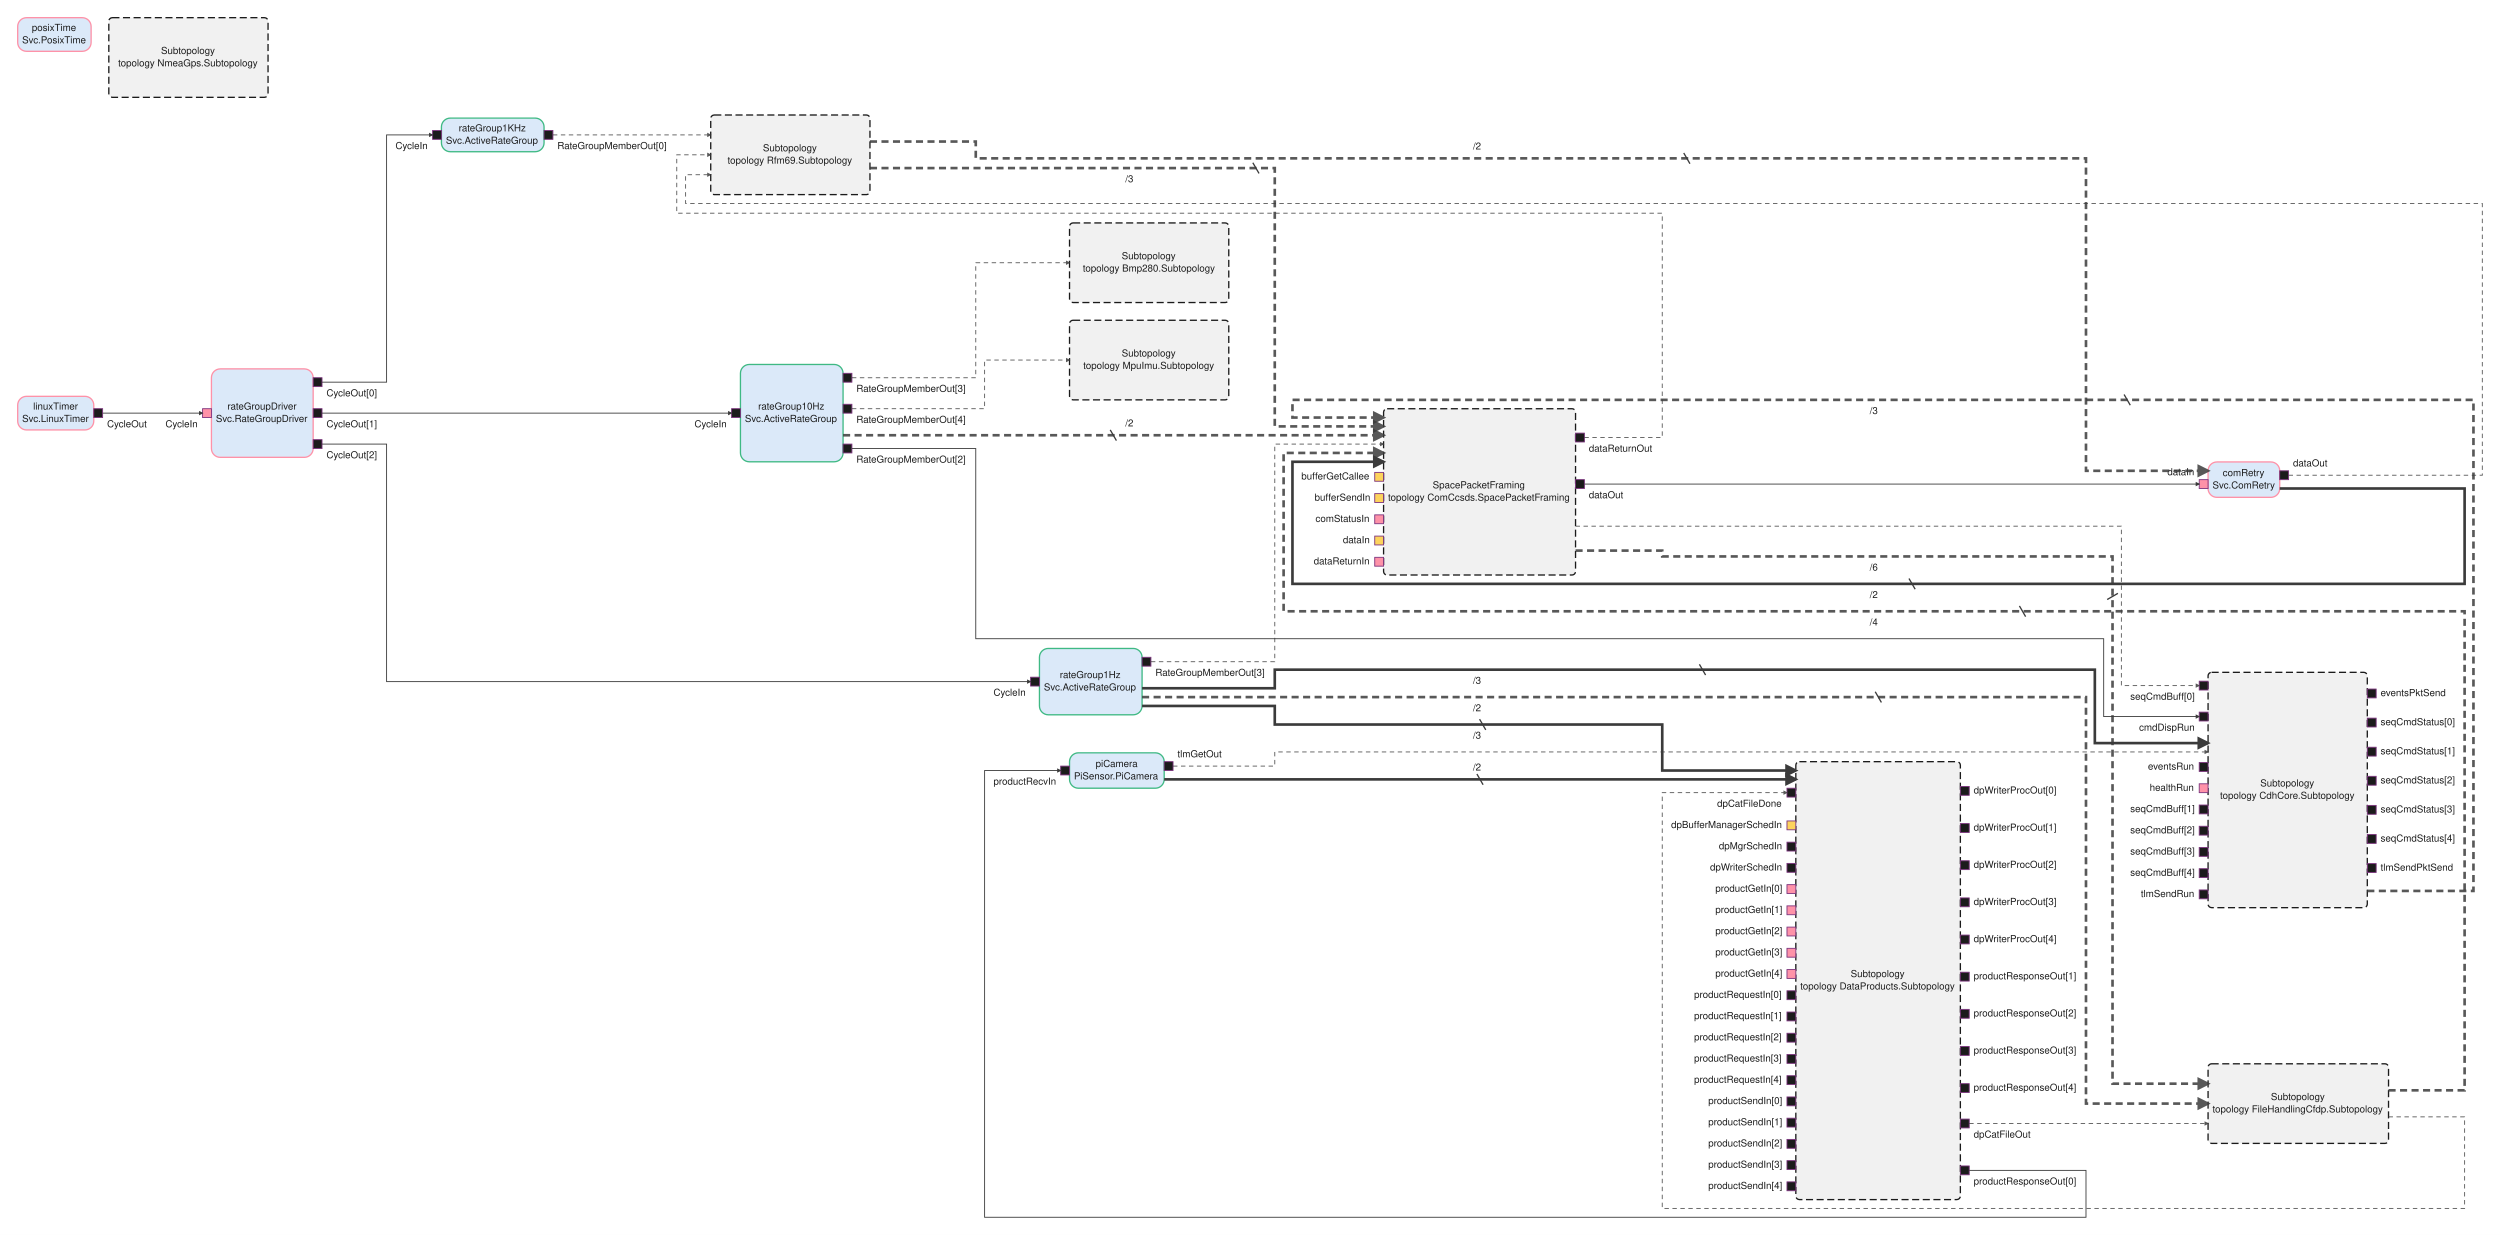
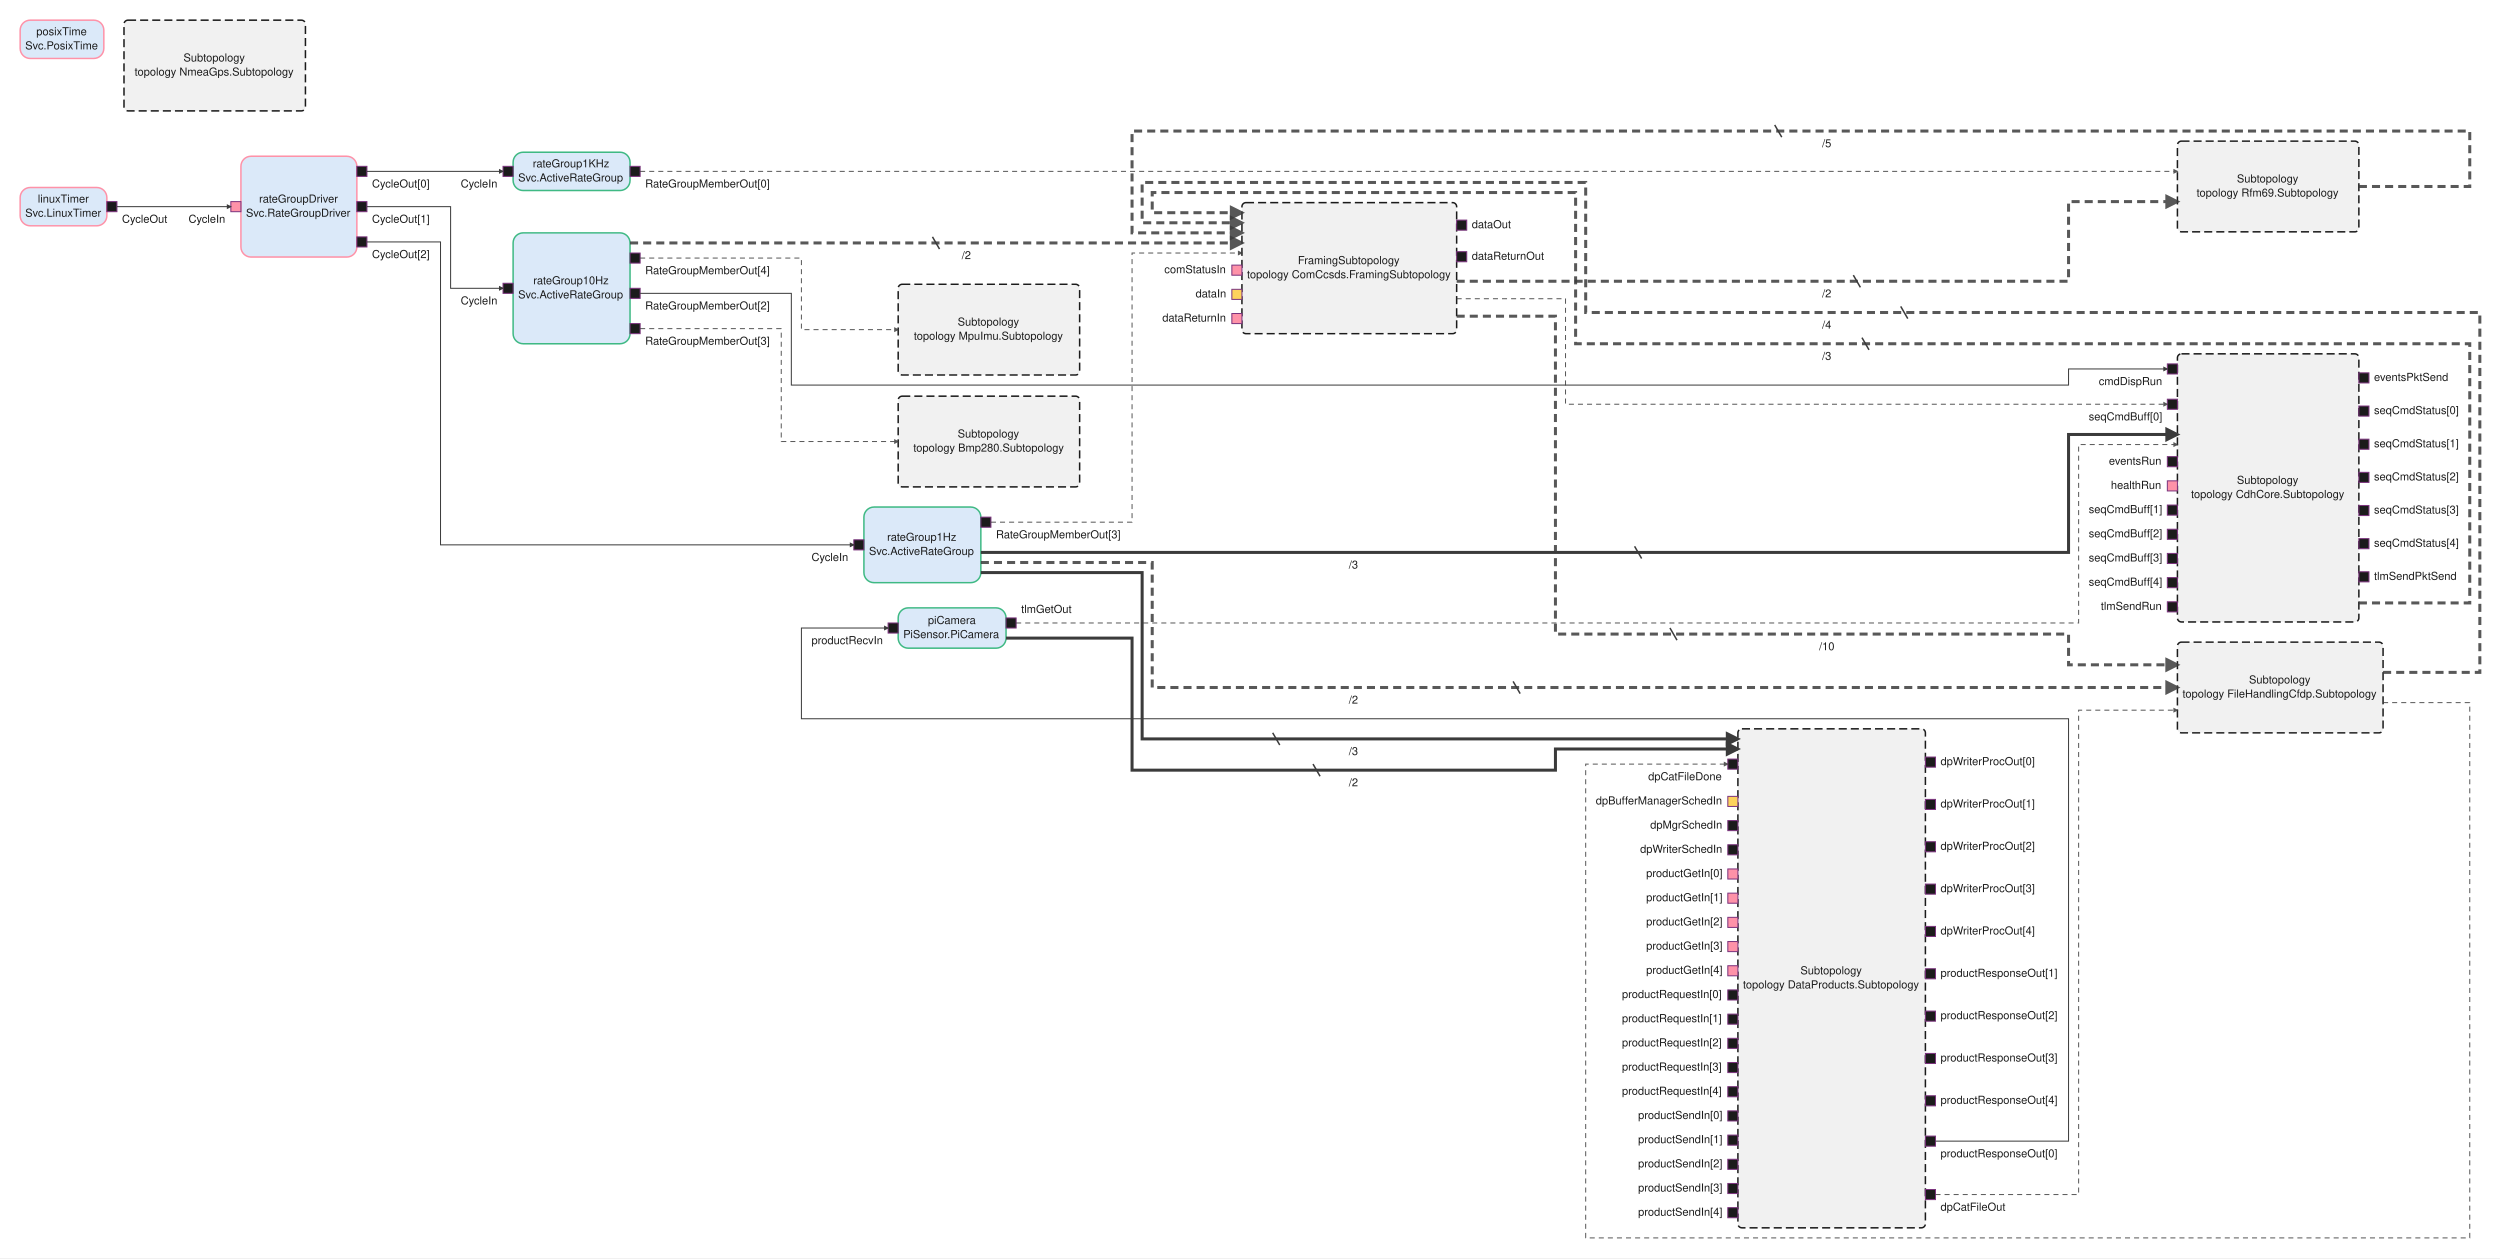
- <svg xmlns="http://www.w3.org/2000/svg" width="2826" height="1396" viewBox="-8 -8 2826 1396">
+ <svg xmlns="http://www.w3.org/2000/svg" width="2480" height="1248" viewBox="-8 -8 2480 1248">
  <style>
    text { font-family: Helvetica, Arial, sans-serif; font-size: 11px; font-weight: normal; }
    .sprotty-node { fill: #dbe9f9; stroke: #1b1b1b; stroke-width: 1.5; }
    .sprotty-label { fill: #1b1b1b; stroke: none; }
    .node-label { fill: #1b1b1b; }
    .sprotty-port { fill: #1b1b1b; stroke: #7b337d; stroke-width: 1; }
    .sprotty-edge { fill: none; stroke: #3b3b3b; }
    .sprotty-edge-arrow { fill: #3b3b3b; stroke-width: 0; }
    .component-active { stroke: #3FB984; }
    .component-passive { stroke: #fe92a8; }
    .topology-node { fill: #f1f1f1; stroke: #1b1b1b; stroke-dasharray: 8 4; }
    .boundary-port { stroke: #1b1b1b; stroke-width: 1; }
    .boundary-input { fill: #9cc8ff; }
    .boundary-output { fill: #f5c58a; }
    .sprotty-edge path.edge-implicit { stroke-dasharray: 5 4; opacity: 0.85; }
    .sprotty-edge path.edge-bus { stroke-width: 3px; }
    .sprotty-edge path.edge-bus.edge-implicit { stroke-dasharray: 8 5; }
    .sprotty-edge .edge-bus-slash { stroke-width: 1.5px; }
    .port-sync { fill: #fe92a8; }
    .port-guarded { fill: #FDD35C; }
    </style>
  <defs>
    <marker id="arrow" viewBox="0 0 10 10" refX="8" refY="5" markerWidth="5" markerHeight="5" orient="auto-start-reverse" class="sprotty-edge-arrow">
      <path d="M 0 0 L 10 5 L 0 10 z" />
    </marker>
  </defs>
-   <rect x="-8" y="-8" width="2826" height="1396" fill="#ffffff" />
-   <g id="PiSensor.comRetry" transform="translate(2488,514.20)">
-     <rect class="sprotty-node task component-passive" width="81" height="40" rx="10" />
-     <text class="sprotty-label node-label" x="16.50" y="16">comRetry</text>
-     <text class="sprotty-label node-label" x="5" y="30">Svc.ComRetry</text>
-     <g id="PiSensor.comRetry.dataIn.0" transform="translate(-10,20)">
-       <rect class="sprotty-port port-sync" width="10" height="10" />
-       <text class="sprotty-label" x="-36" y="-5">dataIn</text>
-     </g>
-     <g id="PiSensor.comRetry.dataOut.0" transform="translate(81,10)">
-       <rect class="sprotty-port" width="10" height="10" />
-       <text class="sprotty-label" x="15" y="-5">dataOut</text>
-     </g>
-   </g>
-   <g id="PiSensor.linuxTimer" transform="translate(12,440)">
+   <rect x="-8" y="-8" width="2480" height="1248" fill="#ffffff" />
+   <g id="PiSensor.linuxTimer" transform="translate(12,178)">
    <rect class="sprotty-node task component-passive" width="86" height="38" rx="10" />
    <text class="sprotty-label node-label" x="17.50" y="15">linuxTimer</text>
    <text class="sprotty-label node-label" x="5" y="29">Svc.LinuxTimer</text>
    <g id="PiSensor.linuxTimer.CycleOut.0" transform="translate(86,14)">
      <rect class="sprotty-port" width="10" height="10" />
      <text class="sprotty-label" x="15" y="21">CycleOut</text>
    </g>
  </g>
-   <g id="PiSensor.piCamera" transform="translate(1201,843)">
+   <g id="PiSensor.piCamera" transform="translate(883,595)">
    <rect class="sprotty-node task component-active" width="107" height="40" rx="10" />
    <text class="sprotty-label node-label" x="29.50" y="16">piCamera</text>
    <text class="sprotty-label node-label" x="5" y="30">PiSensor.PiCamera</text>
    <g id="PiSensor.piCamera.productRecvIn.0" transform="translate(-10,15)">
      <rect class="sprotty-port" width="10" height="10" />
      <text class="sprotty-label" x="-76" y="21">productRecvIn</text>
    </g>
    <g id="PiSensor.piCamera.tlmGetOut.0" transform="translate(107,10)">
      <rect class="sprotty-port" width="10" height="10" />
      <text class="sprotty-label" x="15" y="-5">tlmGetOut</text>
    </g>
  </g>
  <g id="PiSensor.posixTime" transform="translate(12,12)">
    <rect class="sprotty-node task component-passive" width="83" height="38" rx="10" />
    <text class="sprotty-label node-label" x="16" y="15">posixTime</text>
    <text class="sprotty-label node-label" x="5" y="29">Svc.PosixTime</text>
  </g>
-   <g id="PiSensor.rateGroup10Hz" transform="translate(829,404)">
+   <g id="PiSensor.rateGroup10Hz" transform="translate(501,223)">
    <rect class="sprotty-node task component-active" width="116" height="110" rx="10" />
    <text class="sprotty-label node-label" x="20" y="51">rateGroup10Hz</text>
    <text class="sprotty-label node-label" x="5" y="65">Svc.ActiveRateGroup</text>
    <g id="PiSensor.rateGroup10Hz.CycleIn.0" transform="translate(-10,50)">
      <rect class="sprotty-port port-async" width="10" height="10" />
      <text class="sprotty-label" x="-42" y="21">CycleIn</text>
    </g>
-     <g id="PiSensor.rateGroup10Hz.RateGroupMemberOut.2" transform="translate(116,90)">
+     <g id="PiSensor.rateGroup10Hz.RateGroupMemberOut.2" transform="translate(116,55)">
      <rect class="sprotty-port" width="10" height="10" />
      <text class="sprotty-label" x="15" y="21">RateGroupMemberOut[2]</text>
    </g>
-     <g id="PiSensor.rateGroup10Hz.RateGroupMemberOut.3" transform="translate(116,10)">
+     <g id="PiSensor.rateGroup10Hz.RateGroupMemberOut.3" transform="translate(116,90)">
      <rect class="sprotty-port" width="10" height="10" />
      <text class="sprotty-label" x="15" y="21">RateGroupMemberOut[3]</text>
    </g>
-     <g id="PiSensor.rateGroup10Hz.RateGroupMemberOut.4" transform="translate(116,45)">
+     <g id="PiSensor.rateGroup10Hz.RateGroupMemberOut.4" transform="translate(116,20)">
      <rect class="sprotty-port" width="10" height="10" />
      <text class="sprotty-label" x="15" y="21">RateGroupMemberOut[4]</text>
    </g>
  </g>
-   <g id="PiSensor.rateGroup1Hz" transform="translate(1167,725)">
+   <g id="PiSensor.rateGroup1Hz" transform="translate(849,495)">
    <rect class="sprotty-node task component-active" width="116" height="75" rx="10" />
    <text class="sprotty-label node-label" x="23" y="33.50">rateGroup1Hz</text>
    <text class="sprotty-label node-label" x="5" y="47.50">Svc.ActiveRateGroup</text>
    <g id="PiSensor.rateGroup1Hz.CycleIn.0" transform="translate(-10,32.50)">
      <rect class="sprotty-port port-async" width="10" height="10" />
      <text class="sprotty-label" x="-42" y="21">CycleIn</text>
    </g>
    <g id="PiSensor.rateGroup1Hz.RateGroupMemberOut.3" transform="translate(116,10)">
      <rect class="sprotty-port" width="10" height="10" />
      <text class="sprotty-label" x="15" y="21">RateGroupMemberOut[3]</text>
    </g>
  </g>
-   <g id="PiSensor.rateGroup1KHz" transform="translate(491,125.50)">
+   <g id="PiSensor.rateGroup1KHz" transform="translate(501,143)">
    <rect class="sprotty-node task component-active" width="116" height="38" rx="10" />
    <text class="sprotty-label node-label" x="19.50" y="15">rateGroup1KHz</text>
    <text class="sprotty-label node-label" x="5" y="29">Svc.ActiveRateGroup</text>
    <g id="PiSensor.rateGroup1KHz.CycleIn.0" transform="translate(-10,14)">
      <rect class="sprotty-port port-async" width="10" height="10" />
      <text class="sprotty-label" x="-42" y="21">CycleIn</text>
    </g>
    <g id="PiSensor.rateGroup1KHz.RateGroupMemberOut.0" transform="translate(116,14)">
      <rect class="sprotty-port" width="10" height="10" />
      <text class="sprotty-label" x="15" y="21">RateGroupMemberOut[0]</text>
    </g>
  </g>
-   <g id="PiSensor.rateGroupDriver" transform="translate(231,409)">
+   <g id="PiSensor.rateGroupDriver" transform="translate(231,147)">
    <rect class="sprotty-node task component-passive" width="115" height="100" rx="10" />
    <text class="sprotty-label node-label" x="18" y="46">rateGroupDriver</text>
    <text class="sprotty-label node-label" x="5" y="60">Svc.RateGroupDriver</text>
    <g id="PiSensor.rateGroupDriver.CycleIn.0" transform="translate(-10,45)">
      <rect class="sprotty-port port-sync" width="10" height="10" />
      <text class="sprotty-label" x="-42" y="21">CycleIn</text>
    </g>
    <g id="PiSensor.rateGroupDriver.CycleOut.0" transform="translate(115,10)">
      <rect class="sprotty-port" width="10" height="10" />
      <text class="sprotty-label" x="15" y="21">CycleOut[0]</text>
    </g>
    <g id="PiSensor.rateGroupDriver.CycleOut.1" transform="translate(115,45)">
      <rect class="sprotty-port" width="10" height="10" />
      <text class="sprotty-label" x="15" y="21">CycleOut[1]</text>
    </g>
    <g id="PiSensor.rateGroupDriver.CycleOut.2" transform="translate(115,80)">
      <rect class="sprotty-port" width="10" height="10" />
      <text class="sprotty-label" x="15" y="21">CycleOut[2]</text>
    </g>
  </g>
-   <g id="Bmp280.Subtopology" transform="translate(1201,244)" data-topology="Bmp280.Subtopology">
+   <g id="Bmp280.Subtopology" transform="translate(883,385)" data-topology="Bmp280.Subtopology">
    <rect class="sprotty-node topology-node" width="180" height="90" rx="4" />
    <text class="sprotty-label node-label" x="59" y="41">Subtopology</text>
    <text class="sprotty-label node-label" x="15" y="55">topology Bmp280.Subtopology</text>
  </g>
-   <g id="CdhCore.Subtopology" transform="translate(2488,752)" data-topology="CdhCore.Subtopology">
+   <g id="CdhCore.Subtopology" transform="translate(2152,343)" data-topology="CdhCore.Subtopology">
    <rect class="sprotty-node topology-node" width="180" height="266" rx="4" />
    <text class="sprotty-label node-label" x="59" y="129">Subtopology</text>
    <text class="sprotty-label node-label" x="13.50" y="143">topology CdhCore.Subtopology</text>
-     <g id="CdhCore.Subtopology.cmdDispRun.0" transform="translate(-10,45)">
+     <g id="CdhCore.Subtopology.cmdDispRun.0" transform="translate(-10,10)">
      <rect class="sprotty-port port-async" width="10" height="10" />
      <text class="sprotty-label" x="-68" y="21">cmdDispRun</text>
    </g>
    <g id="CdhCore.Subtopology.eventsPktSend.0" transform="translate(180,18.89)">
      <rect class="sprotty-port" width="10" height="10" />
      <text class="sprotty-label" x="15" y="8">eventsPktSend</text>
    </g>
    <g id="CdhCore.Subtopology.eventsRun.0" transform="translate(-10,102)">
      <rect class="sprotty-port port-async" width="10" height="10" />
      <text class="sprotty-label" x="-58" y="8">eventsRun</text>
    </g>
    <g id="CdhCore.Subtopology.healthRun.0" transform="translate(-10,126)">
      <rect class="sprotty-port port-sync" width="10" height="10" />
      <text class="sprotty-label" x="-56" y="8">healthRun</text>
    </g>
-     <g id="CdhCore.Subtopology.seqCmdBuff.0" transform="translate(-10,10)">
+     <g id="CdhCore.Subtopology.seqCmdBuff.0" transform="translate(-10,45)">
      <rect class="sprotty-port port-async" width="10" height="10" />
      <text class="sprotty-label" x="-78" y="21">seqCmdBuff[0]</text>
    </g>
    <g id="CdhCore.Subtopology.seqCmdBuff.1" transform="translate(-10,150)">
      <rect class="sprotty-port port-async" width="10" height="10" />
      <text class="sprotty-label" x="-78" y="8">seqCmdBuff[1]</text>
    </g>
    <g id="CdhCore.Subtopology.seqCmdBuff.2" transform="translate(-10,174)">
      <rect class="sprotty-port port-async" width="10" height="10" />
      <text class="sprotty-label" x="-78" y="8">seqCmdBuff[2]</text>
    </g>
    <g id="CdhCore.Subtopology.seqCmdBuff.3" transform="translate(-10,198)">
      <rect class="sprotty-port port-async" width="10" height="10" />
      <text class="sprotty-label" x="-78" y="8">seqCmdBuff[3]</text>
    </g>
    <g id="CdhCore.Subtopology.seqCmdBuff.4" transform="translate(-10,222)">
      <rect class="sprotty-port port-async" width="10" height="10" />
      <text class="sprotty-label" x="-78" y="8">seqCmdBuff[4]</text>
    </g>
    <g id="CdhCore.Subtopology.seqCmdStatus.0" transform="translate(180,51.78)">
      <rect class="sprotty-port" width="10" height="10" />
      <text class="sprotty-label" x="15" y="8">seqCmdStatus[0]</text>
    </g>
    <g id="CdhCore.Subtopology.seqCmdStatus.1" transform="translate(180,84.67)">
      <rect class="sprotty-port" width="10" height="10" />
      <text class="sprotty-label" x="15" y="8">seqCmdStatus[1]</text>
    </g>
    <g id="CdhCore.Subtopology.seqCmdStatus.2" transform="translate(180,117.56)">
      <rect class="sprotty-port" width="10" height="10" />
      <text class="sprotty-label" x="15" y="8">seqCmdStatus[2]</text>
    </g>
    <g id="CdhCore.Subtopology.seqCmdStatus.3" transform="translate(180,150.44)">
      <rect class="sprotty-port" width="10" height="10" />
      <text class="sprotty-label" x="15" y="8">seqCmdStatus[3]</text>
    </g>
    <g id="CdhCore.Subtopology.seqCmdStatus.4" transform="translate(180,183.33)">
      <rect class="sprotty-port" width="10" height="10" />
      <text class="sprotty-label" x="15" y="8">seqCmdStatus[4]</text>
    </g>
    <g id="CdhCore.Subtopology.tlmSendPktSend.0" transform="translate(180,216.22)">
      <rect class="sprotty-port" width="10" height="10" />
      <text class="sprotty-label" x="15" y="8">tlmSendPktSend</text>
    </g>
    <g id="CdhCore.Subtopology.tlmSendRun.0" transform="translate(-10,246)">
      <rect class="sprotty-port port-async" width="10" height="10" />
      <text class="sprotty-label" x="-66" y="8">tlmSendRun</text>
    </g>
  </g>
-   <g id="ComCcsds.SpacePacketFraming" transform="translate(1556,454)" data-topology="ComCcsds.SpacePacketFraming">
-     <rect class="sprotty-node topology-node" width="217" height="188" rx="4" />
-     <text class="sprotty-label node-label" x="55.50" y="90">SpacePacketFraming</text>
-     <text class="sprotty-label node-label" x="5" y="104">topology ComCcsds.SpacePacketFraming</text>
-     <g id="ComCcsds.SpacePacketFraming.bufferGetCallee.0" transform="translate(-10,72)">
-       <rect class="sprotty-port port-guarded" width="10" height="10" />
-       <text class="sprotty-label" x="-83" y="8">bufferGetCallee</text>
-     </g>
-     <g id="ComCcsds.SpacePacketFraming.bufferSendIn.0" transform="translate(-10,96)">
-       <rect class="sprotty-port port-guarded" width="10" height="10" />
-       <text class="sprotty-label" x="-68" y="8">bufferSendIn</text>
-     </g>
-     <g id="ComCcsds.SpacePacketFraming.comStatusIn.0" transform="translate(-10,120)">
+   <g id="ComCcsds.FramingSubtopology" transform="translate(1224,193)" data-topology="ComCcsds.FramingSubtopology">
+     <rect class="sprotty-node topology-node" width="213" height="130" rx="4" />
+     <text class="sprotty-label node-label" x="55.50" y="61">FramingSubtopology</text>
+     <text class="sprotty-label node-label" x="5" y="75">topology ComCcsds.FramingSubtopology</text>
+     <g id="ComCcsds.FramingSubtopology.comStatusIn.0" transform="translate(-10,62)">
      <rect class="sprotty-port port-sync" width="10" height="10" />
      <text class="sprotty-label" x="-67" y="8">comStatusIn</text>
    </g>
-     <g id="ComCcsds.SpacePacketFraming.dataIn.0" transform="translate(-10,144)">
+     <g id="ComCcsds.FramingSubtopology.dataIn.0" transform="translate(-10,86)">
      <rect class="sprotty-port port-guarded" width="10" height="10" />
      <text class="sprotty-label" x="-36" y="8">dataIn</text>
    </g>
-     <g id="ComCcsds.SpacePacketFraming.dataOut.0" transform="translate(217,80.20)">
-       <rect class="sprotty-port" width="10" height="10" />
-       <text class="sprotty-label" x="15" y="21">dataOut</text>
-     </g>
-     <g id="ComCcsds.SpacePacketFraming.dataReturnIn.0" transform="translate(-10,168)">
+     <g id="ComCcsds.FramingSubtopology.dataOut.0" transform="translate(213,17.33)">
+       <rect class="sprotty-port" width="10" height="10" />
+       <text class="sprotty-label" x="15" y="8">dataOut</text>
+     </g>
+     <g id="ComCcsds.FramingSubtopology.dataReturnIn.0" transform="translate(-10,110)">
      <rect class="sprotty-port port-sync" width="10" height="10" />
      <text class="sprotty-label" x="-69" y="8">dataReturnIn</text>
    </g>
-     <g id="ComCcsds.SpacePacketFraming.dataReturnOut.0" transform="translate(217,27.60)">
-       <rect class="sprotty-port" width="10" height="10" />
-       <text class="sprotty-label" x="15" y="21">dataReturnOut</text>
-     </g>
-   </g>
-   <g id="DataProducts.Subtopology" transform="translate(2022,853)" data-topology="DataProducts.Subtopology">
+     <g id="ComCcsds.FramingSubtopology.dataReturnOut.0" transform="translate(213,48.67)">
+       <rect class="sprotty-port" width="10" height="10" />
+       <text class="sprotty-label" x="15" y="8">dataReturnOut</text>
+     </g>
+   </g>
+   <g id="DataProducts.Subtopology" transform="translate(1716,715)" data-topology="DataProducts.Subtopology">
    <rect class="sprotty-node topology-node" width="186" height="495" rx="4" />
    <text class="sprotty-label node-label" x="62" y="243.50">Subtopology</text>
    <text class="sprotty-label node-label" x="5" y="257.50">topology DataProducts.Subtopology</text>
    <g id="DataProducts.Subtopology.dpBufferManagerSchedIn.0" transform="translate(-10,67)">
      <rect class="sprotty-port port-guarded" width="10" height="10" />
      <text class="sprotty-label" x="-131" y="8">dpBufferManagerSchedIn</text>
    </g>
    <g id="DataProducts.Subtopology.dpCatFileDone.0" transform="translate(-10,30)">
      <rect class="sprotty-port port-async" width="10" height="10" />
      <text class="sprotty-label" x="-79" y="21">dpCatFileDone</text>
    </g>
-     <g id="DataProducts.Subtopology.dpCatFileOut.0" transform="translate(186,404)">
+     <g id="DataProducts.Subtopology.dpCatFileOut.0" transform="translate(186,457)">
      <rect class="sprotty-port" width="10" height="10" />
      <text class="sprotty-label" x="15" y="21">dpCatFileOut</text>
    </g>
    <g id="DataProducts.Subtopology.dpMgrSchedIn.0" transform="translate(-10,91)">
      <rect class="sprotty-port port-async" width="10" height="10" />
      <text class="sprotty-label" x="-77" y="8">dpMgrSchedIn</text>
    </g>
    <g id="DataProducts.Subtopology.dpWriterProcOut.0" transform="translate(186,28)">
      <rect class="sprotty-port" width="10" height="10" />
      <text class="sprotty-label" x="15" y="8">dpWriterProcOut[0]</text>
    </g>
    <g id="DataProducts.Subtopology.dpWriterProcOut.1" transform="translate(186,70)">
      <rect class="sprotty-port" width="10" height="10" />
      <text class="sprotty-label" x="15" y="8">dpWriterProcOut[1]</text>
    </g>
    <g id="DataProducts.Subtopology.dpWriterProcOut.2" transform="translate(186,112)">
      <rect class="sprotty-port" width="10" height="10" />
      <text class="sprotty-label" x="15" y="8">dpWriterProcOut[2]</text>
    </g>
    <g id="DataProducts.Subtopology.dpWriterProcOut.3" transform="translate(186,154)">
      <rect class="sprotty-port" width="10" height="10" />
      <text class="sprotty-label" x="15" y="8">dpWriterProcOut[3]</text>
    </g>
    <g id="DataProducts.Subtopology.dpWriterProcOut.4" transform="translate(186,196)">
      <rect class="sprotty-port" width="10" height="10" />
      <text class="sprotty-label" x="15" y="8">dpWriterProcOut[4]</text>
    </g>
    <g id="DataProducts.Subtopology.dpWriterSchedIn.0" transform="translate(-10,115)">
      <rect class="sprotty-port port-async" width="10" height="10" />
      <text class="sprotty-label" x="-87" y="8">dpWriterSchedIn</text>
    </g>
    <g id="DataProducts.Subtopology.productGetIn.0" transform="translate(-10,139)">
      <rect class="sprotty-port port-sync" width="10" height="10" />
      <text class="sprotty-label" x="-81" y="8">productGetIn[0]</text>
    </g>
    <g id="DataProducts.Subtopology.productGetIn.1" transform="translate(-10,163)">
      <rect class="sprotty-port port-sync" width="10" height="10" />
      <text class="sprotty-label" x="-81" y="8">productGetIn[1]</text>
    </g>
    <g id="DataProducts.Subtopology.productGetIn.2" transform="translate(-10,187)">
      <rect class="sprotty-port port-sync" width="10" height="10" />
      <text class="sprotty-label" x="-81" y="8">productGetIn[2]</text>
    </g>
    <g id="DataProducts.Subtopology.productGetIn.3" transform="translate(-10,211)">
      <rect class="sprotty-port port-sync" width="10" height="10" />
      <text class="sprotty-label" x="-81" y="8">productGetIn[3]</text>
    </g>
    <g id="DataProducts.Subtopology.productGetIn.4" transform="translate(-10,235)">
      <rect class="sprotty-port port-sync" width="10" height="10" />
      <text class="sprotty-label" x="-81" y="8">productGetIn[4]</text>
    </g>
    <g id="DataProducts.Subtopology.productRequestIn.0" transform="translate(-10,259)">
      <rect class="sprotty-port port-async" width="10" height="10" />
      <text class="sprotty-label" x="-105" y="8">productRequestIn[0]</text>
    </g>
    <g id="DataProducts.Subtopology.productRequestIn.1" transform="translate(-10,283)">
      <rect class="sprotty-port port-async" width="10" height="10" />
      <text class="sprotty-label" x="-105" y="8">productRequestIn[1]</text>
    </g>
    <g id="DataProducts.Subtopology.productRequestIn.2" transform="translate(-10,307)">
      <rect class="sprotty-port port-async" width="10" height="10" />
      <text class="sprotty-label" x="-105" y="8">productRequestIn[2]</text>
    </g>
    <g id="DataProducts.Subtopology.productRequestIn.3" transform="translate(-10,331)">
      <rect class="sprotty-port port-async" width="10" height="10" />
      <text class="sprotty-label" x="-105" y="8">productRequestIn[3]</text>
    </g>
    <g id="DataProducts.Subtopology.productRequestIn.4" transform="translate(-10,355)">
      <rect class="sprotty-port port-async" width="10" height="10" />
      <text class="sprotty-label" x="-105" y="8">productRequestIn[4]</text>
    </g>
-     <g id="DataProducts.Subtopology.productResponseOut.0" transform="translate(186,457)">
+     <g id="DataProducts.Subtopology.productResponseOut.0" transform="translate(186,404)">
      <rect class="sprotty-port" width="10" height="10" />
      <text class="sprotty-label" x="15" y="21">productResponseOut[0]</text>
    </g>
    <g id="DataProducts.Subtopology.productResponseOut.1" transform="translate(186,238)">
      <rect class="sprotty-port" width="10" height="10" />
      <text class="sprotty-label" x="15" y="8">productResponseOut[1]</text>
    </g>
    <g id="DataProducts.Subtopology.productResponseOut.2" transform="translate(186,280)">
      <rect class="sprotty-port" width="10" height="10" />
      <text class="sprotty-label" x="15" y="8">productResponseOut[2]</text>
    </g>
    <g id="DataProducts.Subtopology.productResponseOut.3" transform="translate(186,322)">
      <rect class="sprotty-port" width="10" height="10" />
      <text class="sprotty-label" x="15" y="8">productResponseOut[3]</text>
    </g>
    <g id="DataProducts.Subtopology.productResponseOut.4" transform="translate(186,364)">
      <rect class="sprotty-port" width="10" height="10" />
      <text class="sprotty-label" x="15" y="8">productResponseOut[4]</text>
    </g>
    <g id="DataProducts.Subtopology.productSendIn.0" transform="translate(-10,379)">
      <rect class="sprotty-port port-async" width="10" height="10" />
      <text class="sprotty-label" x="-89" y="8">productSendIn[0]</text>
    </g>
    <g id="DataProducts.Subtopology.productSendIn.1" transform="translate(-10,403)">
      <rect class="sprotty-port port-async" width="10" height="10" />
      <text class="sprotty-label" x="-89" y="8">productSendIn[1]</text>
    </g>
    <g id="DataProducts.Subtopology.productSendIn.2" transform="translate(-10,427)">
      <rect class="sprotty-port port-async" width="10" height="10" />
      <text class="sprotty-label" x="-89" y="8">productSendIn[2]</text>
    </g>
    <g id="DataProducts.Subtopology.productSendIn.3" transform="translate(-10,451)">
      <rect class="sprotty-port port-async" width="10" height="10" />
      <text class="sprotty-label" x="-89" y="8">productSendIn[3]</text>
    </g>
    <g id="DataProducts.Subtopology.productSendIn.4" transform="translate(-10,475)">
      <rect class="sprotty-port port-async" width="10" height="10" />
      <text class="sprotty-label" x="-89" y="8">productSendIn[4]</text>
    </g>
  </g>
-   <g id="FileHandlingCfdp.Subtopology" transform="translate(2488,1194.50)" data-topology="FileHandlingCfdp.Subtopology">
+   <g id="FileHandlingCfdp.Subtopology" transform="translate(2152,629)" data-topology="FileHandlingCfdp.Subtopology">
    <rect class="sprotty-node topology-node" width="204" height="90" rx="4" />
    <text class="sprotty-label node-label" x="71" y="41">Subtopology</text>
    <text class="sprotty-label node-label" x="5" y="55">topology FileHandlingCfdp.Subtopology</text>
  </g>
-   <g id="MpuImu.Subtopology" transform="translate(1201,354)" data-topology="MpuImu.Subtopology">
+   <g id="MpuImu.Subtopology" transform="translate(883,274)" data-topology="MpuImu.Subtopology">
    <rect class="sprotty-node topology-node" width="180" height="90" rx="4" />
    <text class="sprotty-label node-label" x="59" y="41">Subtopology</text>
    <text class="sprotty-label node-label" x="15.50" y="55">topology MpuImu.Subtopology</text>
  </g>
  <g id="NmeaGps.Subtopology" transform="translate(115,12)" data-topology="NmeaGps.Subtopology">
    <rect class="sprotty-node topology-node" width="180" height="90" rx="4" />
    <text class="sprotty-label node-label" x="59" y="41">Subtopology</text>
    <text class="sprotty-label node-label" x="10.50" y="55">topology NmeaGps.Subtopology</text>
  </g>
-   <g id="Rfm69.Subtopology" transform="translate(795.40,122)" data-topology="Rfm69.Subtopology">
+   <g id="Rfm69.Subtopology" transform="translate(2152,132)" data-topology="Rfm69.Subtopology">
    <rect class="sprotty-node topology-node" width="180" height="90" rx="4" />
    <text class="sprotty-label node-label" x="59" y="41">Subtopology</text>
    <text class="sprotty-label node-label" x="19" y="55">topology Rfm69.Subtopology</text>
  </g>
  <g id="RateGroups.connection.0" class="sprotty-edge">
-     <path d="M 108,459 L 221,459" marker-end="url(#arrow)" />
+     <path d="M 108,197 L 221,197" marker-end="url(#arrow)" />
  </g>
  <g id="RateGroups.connection.1" class="sprotty-edge">
-     <path d="M 356,424 L 429,424 L 429,144.50 L 481,144.50" marker-end="url(#arrow)" />
+     <path d="M 356,162 L 491,162" marker-end="url(#arrow)" />
  </g>
  <g id="RateGroups.connection.2" class="sprotty-edge">
-     <path d="M 356,459 L 819,459" marker-end="url(#arrow)" />
+     <path d="M 356,197 L 439,197 L 439,278 L 491,278" marker-end="url(#arrow)" />
  </g>
  <g id="RateGroups.connection.3" class="sprotty-edge">
-     <path d="M 356,494 L 429,494 L 429,762.50 L 1157,762.50" marker-end="url(#arrow)" />
+     <path d="M 356,232 L 429,232 L 429,532.50 L 839,532.50" marker-end="url(#arrow)" />
  </g>
  <g id="RateGroups.connection.4" class="sprotty-edge">
-     <path class="edge-implicit" d="M 617,144.50 L 795.40,144.50" marker-end="url(#arrow)" />
-   </g>
-   <g id="bus.PiSensor.rateGroup10Hz.ComCcsds.SpacePacketFraming" class="sprotty-edge">
-     <path class="edge-implicit edge-bus" d="M 945,484 L 1556,484" marker-end="url(#arrow)" />
-     <line class="edge-bus-slash" x1="1247" y1="477.94" x2="1254" y2="490.06" />
-     <text class="sprotty-label" x="1264" y="474">/2</text>
+     <path class="edge-implicit" d="M 627,162 L 2152,162" marker-end="url(#arrow)" />
+   </g>
+   <g id="bus.PiSensor.rateGroup10Hz.ComCcsds.FramingSubtopology" class="sprotty-edge">
+     <path class="edge-implicit edge-bus" d="M 617,233 L 1224,233" marker-end="url(#arrow)" />
+     <line class="edge-bus-slash" x1="917" y1="226.94" x2="924" y2="239.06" />
+     <text class="sprotty-label" x="946" y="249">/2</text>
  </g>
  <g id="RateGroups.connection.7" class="sprotty-edge">
-     <path d="M 955,499 L 1095,499 L 1095,714 L 2370,714 L 2370,802 L 2478,802" marker-end="url(#arrow)" />
+     <path d="M 627,283 L 777,283 L 777,374 L 2044,374 L 2044,358 L 2142,358" marker-end="url(#arrow)" />
  </g>
  <g id="RateGroups.connection.8" class="sprotty-edge">
-     <path class="edge-implicit" d="M 955,419 L 1095,419 L 1095,289 L 1201,289" marker-end="url(#arrow)" />
+     <path class="edge-implicit" d="M 627,318 L 767,318 L 767,430 L 883,430" marker-end="url(#arrow)" />
  </g>
  <g id="RateGroups.connection.9" class="sprotty-edge">
-     <path class="edge-implicit" d="M 955,454 L 1105,454 L 1105,399 L 1201,399" marker-end="url(#arrow)" />
+     <path class="edge-implicit" d="M 627,248 L 787,248 L 787,319 L 883,319" marker-end="url(#arrow)" />
  </g>
  <g id="bus.PiSensor.rateGroup1Hz.CdhCore.Subtopology" class="sprotty-edge">
-     <path class="edge-bus" d="M 1283,770 L 1433,770 L 1433,749 L 2360,749 L 2360,832 L 2488,832" marker-end="url(#arrow)" />
-     <line class="edge-bus-slash" x1="1913" y1="742.94" x2="1920" y2="755.06" />
-     <text class="sprotty-label" x="1657" y="765">/3</text>
+     <path class="edge-bus" d="M 965,540 L 2044,540 L 2044,423 L 2152,423" marker-end="url(#arrow)" />
+     <line class="edge-bus-slash" x1="1613.50" y1="533.94" x2="1620.50" y2="546.06" />
+     <text class="sprotty-label" x="1330" y="556">/3</text>
  </g>
  <g id="RateGroups.connection.13" class="sprotty-edge">
-     <path class="edge-implicit" d="M 1293,740 L 1433,740 L 1433,494 L 1556,494" marker-end="url(#arrow)" />
+     <path class="edge-implicit" d="M 975,510 L 1115,510 L 1115,243 L 1224,243" marker-end="url(#arrow)" />
  </g>
  <g id="bus.PiSensor.rateGroup1Hz.DataProducts.Subtopology" class="sprotty-edge">
-     <path class="edge-bus" d="M 1283,790 L 1433,790 L 1433,811 L 1871,811 L 1871,863 L 2022,863" marker-end="url(#arrow)" />
-     <line class="edge-bus-slash" x1="1664.50" y1="804.94" x2="1671.50" y2="817.06" />
-     <text class="sprotty-label" x="1657" y="827">/3</text>
+     <path class="edge-bus" d="M 965,560 L 1125,560 L 1125,725 L 1716,725" marker-end="url(#arrow)" />
+     <line class="edge-bus-slash" x1="1254.50" y1="718.94" x2="1261.50" y2="731.06" />
+     <text class="sprotty-label" x="1330" y="741">/3</text>
  </g>
  <g id="bus.PiSensor.rateGroup1Hz.FileHandlingCfdp.Subtopology" class="sprotty-edge">
-     <path class="edge-implicit edge-bus" d="M 1283,780 L 2350,780 L 2350,1239.50 L 2488,1239.50" marker-end="url(#arrow)" />
-     <line class="edge-bus-slash" x1="2111.75" y1="773.94" x2="2118.75" y2="786.06" />
-     <text class="sprotty-label" x="1657" y="796">/2</text>
+     <path class="edge-implicit edge-bus" d="M 965,550 L 1135,550 L 1135,674 L 2152,674" marker-end="url(#arrow)" />
+     <line class="edge-bus-slash" x1="1493" y1="667.94" x2="1500" y2="680.06" />
+     <text class="sprotty-label" x="1330" y="690">/2</text>
  </g>
  <g id="Products.connection.0" class="sprotty-edge">
-     <path class="edge-implicit" d="M 1318,858 L 1433,858 L 1433,842 L 2488,842" marker-end="url(#arrow)" />
+     <path class="edge-implicit" d="M 1000,610 L 2054,610 L 2054,433 L 2152,433" marker-end="url(#arrow)" />
  </g>
  <g id="bus.PiSensor.piCamera.DataProducts.Subtopology" class="sprotty-edge">
-     <path class="edge-bus" d="M 1308,873 L 2022,873" marker-end="url(#arrow)" />
-     <line class="edge-bus-slash" x1="1661.50" y1="866.94" x2="1668.50" y2="879.06" />
-     <text class="sprotty-label" x="1657" y="863">/2</text>
+     <path class="edge-bus" d="M 990,625 L 1115,625 L 1115,756 L 1535,756 L 1535,735 L 1716,735" marker-end="url(#arrow)" />
+     <line class="edge-bus-slash" x1="1294.50" y1="749.94" x2="1301.50" y2="762.06" />
+     <text class="sprotty-label" x="1330" y="772">/2</text>
  </g>
  <g id="Products.connection.2" class="sprotty-edge">
-     <path d="M 2218,1315 L 2350,1315 L 2350,1368 L 1105,1368 L 1105,863 L 1191,863" marker-end="url(#arrow)" />
+     <path d="M 1912,1124 L 2044,1124 L 2044,705 L 787,705 L 787,615 L 873,615" marker-end="url(#arrow)" />
  </g>
  <g id="Products.connection.4" class="sprotty-edge">
-     <path class="edge-implicit" d="M 2218,1262 L 2488,1262" marker-end="url(#arrow)" />
+     <path class="edge-implicit" d="M 1912,1177 L 2054,1177 L 2054,696.50 L 2152,696.50" marker-end="url(#arrow)" />
  </g>
  <g id="Products.connection.5" class="sprotty-edge">
-     <path class="edge-implicit" d="M 2692,1254.50 L 2778,1254.50 L 2778,1358 L 1871,1358 L 1871,888 L 2012,888" marker-end="url(#arrow)" />
-   </g>
-   <g id="bus.Rfm69.Subtopology.ComCcsds.SpacePacketFraming" class="sprotty-edge">
-     <path class="edge-implicit edge-bus" d="M 975.40,182 L 1433,182 L 1433,474 L 1556,474" marker-end="url(#arrow)" />
-     <line class="edge-bus-slash" x1="1408.20" y1="175.94" x2="1415.20" y2="188.06" />
-     <text class="sprotty-label" x="1264" y="198">/3</text>
-   </g>
-   <g id="Communications.connection.2" class="sprotty-edge">
-     <path d="M 1783,539.20 L 2478,539.20" marker-end="url(#arrow)" />
-   </g>
-   <g id="bus.PiSensor.comRetry.ComCcsds.SpacePacketFraming" class="sprotty-edge">
-     <path class="edge-bus" d="M 2569,544.20 L 2778,544.20 L 2778,652 L 1453,652 L 1453,514 L 1556,514" marker-end="url(#arrow)" />
-     <line class="edge-bus-slash" x1="2156.90" y1="658.06" x2="2149.90" y2="645.94" />
-     <text class="sprotty-label" x="2105.50" y="668">/2</text>
-   </g>
-   <g id="Communications.connection.5" class="sprotty-edge">
-     <path class="edge-implicit" d="M 2579,529.20 L 2798,529.20 L 2798,222 L 767,222 L 767,189.50 L 795.40,189.50" marker-end="url(#arrow)" />
-   </g>
-   <g id="bus.Rfm69.Subtopology.PiSensor.comRetry" class="sprotty-edge">
-     <path class="edge-implicit edge-bus" d="M 975.40,152 L 1095,152 L 1095,171 L 2350,171 L 2350,524.20 L 2488,524.20" marker-end="url(#arrow)" />
-     <line class="edge-bus-slash" x1="1895.30" y1="164.94" x2="1902.30" y2="177.06" />
-     <text class="sprotty-label" x="1657" y="161">/2</text>
-   </g>
-   <g id="Communications.connection.9" class="sprotty-edge">
-     <path class="edge-implicit" d="M 1783,486.60 L 1871,486.60 L 1871,233 L 757,233 L 757,167 L 795.40,167" marker-end="url(#arrow)" />
-   </g>
-   <g id="bus.CdhCore.Subtopology.ComCcsds.SpacePacketFraming" class="sprotty-edge">
-     <path class="edge-implicit edge-bus" d="M 2668,999.11 L 2788,999.11 L 2788,444 L 1453,444 L 1453,464 L 1556,464" marker-end="url(#arrow)" />
-     <line class="edge-bus-slash" x1="2400.06" y1="450.06" x2="2393.06" y2="437.94" />
-     <text class="sprotty-label" x="2105.50" y="460">/3</text>
+     <path class="edge-implicit" d="M 2356,689 L 2442,689 L 2442,1220 L 1565,1220 L 1565,750 L 1706,750" marker-end="url(#arrow)" />
+   </g>
+   <g id="bus.Rfm69.Subtopology.ComCcsds.FramingSubtopology" class="sprotty-edge">
+     <path class="edge-implicit edge-bus" d="M 2332,177 L 2442,177 L 2442,122 L 1115,122 L 1115,223 L 1224,223" marker-end="url(#arrow)" />
+     <line class="edge-bus-slash" x1="1759.50" y1="128.06" x2="1752.50" y2="115.94" />
+     <text class="sprotty-label" x="1799.50" y="138">/5</text>
+   </g>
+   <g id="bus.ComCcsds.FramingSubtopology.Rfm69.Subtopology" class="sprotty-edge">
+     <path class="edge-implicit edge-bus" d="M 1437,271 L 2044,271 L 2044,192 L 2152,192" marker-end="url(#arrow)" />
+     <line class="edge-bus-slash" x1="1830.50" y1="264.94" x2="1837.50" y2="277.06" />
+     <text class="sprotty-label" x="1799.50" y="287">/2</text>
+   </g>
+   <g id="bus.CdhCore.Subtopology.ComCcsds.FramingSubtopology" class="sprotty-edge">
+     <path class="edge-implicit edge-bus" d="M 2332,590.11 L 2442,590.11 L 2442,333 L 1555,333 L 1555,183 L 1135,183 L 1135,203 L 1224,203" marker-end="url(#arrow)" />
+     <line class="edge-bus-slash" x1="1846.06" y1="339.06" x2="1839.06" y2="326.94" />
+     <text class="sprotty-label" x="1799.50" y="349">/3</text>
  </g>
  <g id="Spine.connection.2" class="sprotty-edge">
-     <path class="edge-implicit" d="M 1773,586.80 L 2390,586.80 L 2390,767 L 2478,767" marker-end="url(#arrow)" />
+     <path class="edge-implicit" d="M 1437,288.33 L 1545,288.33 L 1545,393 L 2142,393" marker-end="url(#arrow)" />
  </g>
  <g id="Spine.connection.4" class="sprotty-edge">
-     <path class="edge-implicit edge-bus" d="M 2692,1224.50 L 2778,1224.50 L 2778,683 L 1443,683 L 1443,504 L 1556,504" marker-end="url(#arrow)" />
-     <line class="edge-bus-slash" x1="2281.75" y1="689.06" x2="2274.75" y2="676.94" />
-     <text class="sprotty-label" x="2105.50" y="699">/4</text>
+     <path class="edge-implicit edge-bus" d="M 2356,659 L 2452,659 L 2452,302 L 1565,302 L 1565,173 L 1125,173 L 1125,213 L 1224,213" marker-end="url(#arrow)" />
+     <line class="edge-bus-slash" x1="1884.50" y1="308.06" x2="1877.50" y2="295.94" />
+     <text class="sprotty-label" x="1799.50" y="318">/4</text>
  </g>
  <g id="Spine.connection.5" class="sprotty-edge">
-     <path class="edge-implicit edge-bus" d="M 1773,614.40 L 1871,614.40 L 1871,621 L 2380,621 L 2380,1217 L 2488,1217" marker-end="url(#arrow)" />
-     <line class="edge-bus-slash" x1="2386.06" y1="662.70" x2="2373.94" y2="669.70" />
-     <text class="sprotty-label" x="2105.50" y="637">/6</text>
+     <path class="edge-implicit edge-bus" d="M 1437,305.67 L 1535,305.67 L 1535,621 L 2044,621 L 2044,651.50 L 2152,651.50" marker-end="url(#arrow)" />
+     <line class="edge-bus-slash" x1="1648.58" y1="614.94" x2="1655.58" y2="627.06" />
+     <text class="sprotty-label" x="1796.50" y="637">/10</text>
  </g>
</svg>
